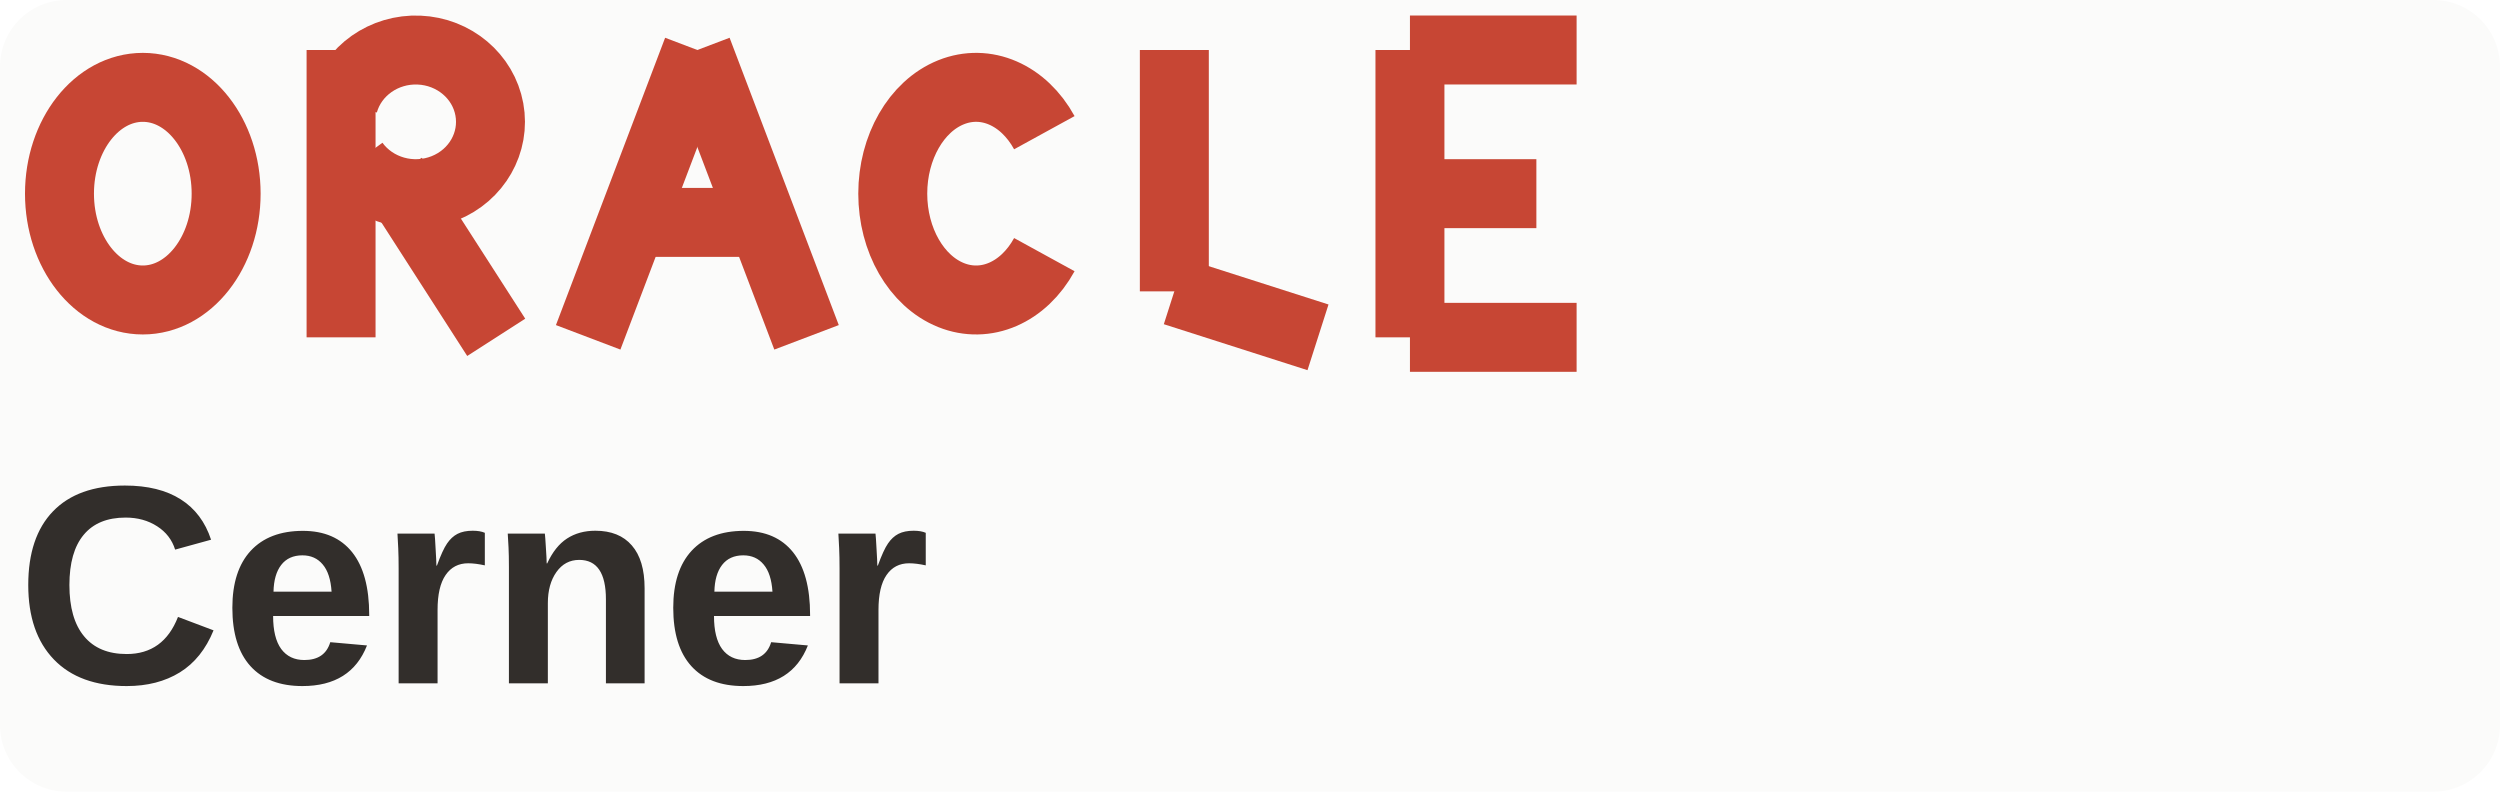
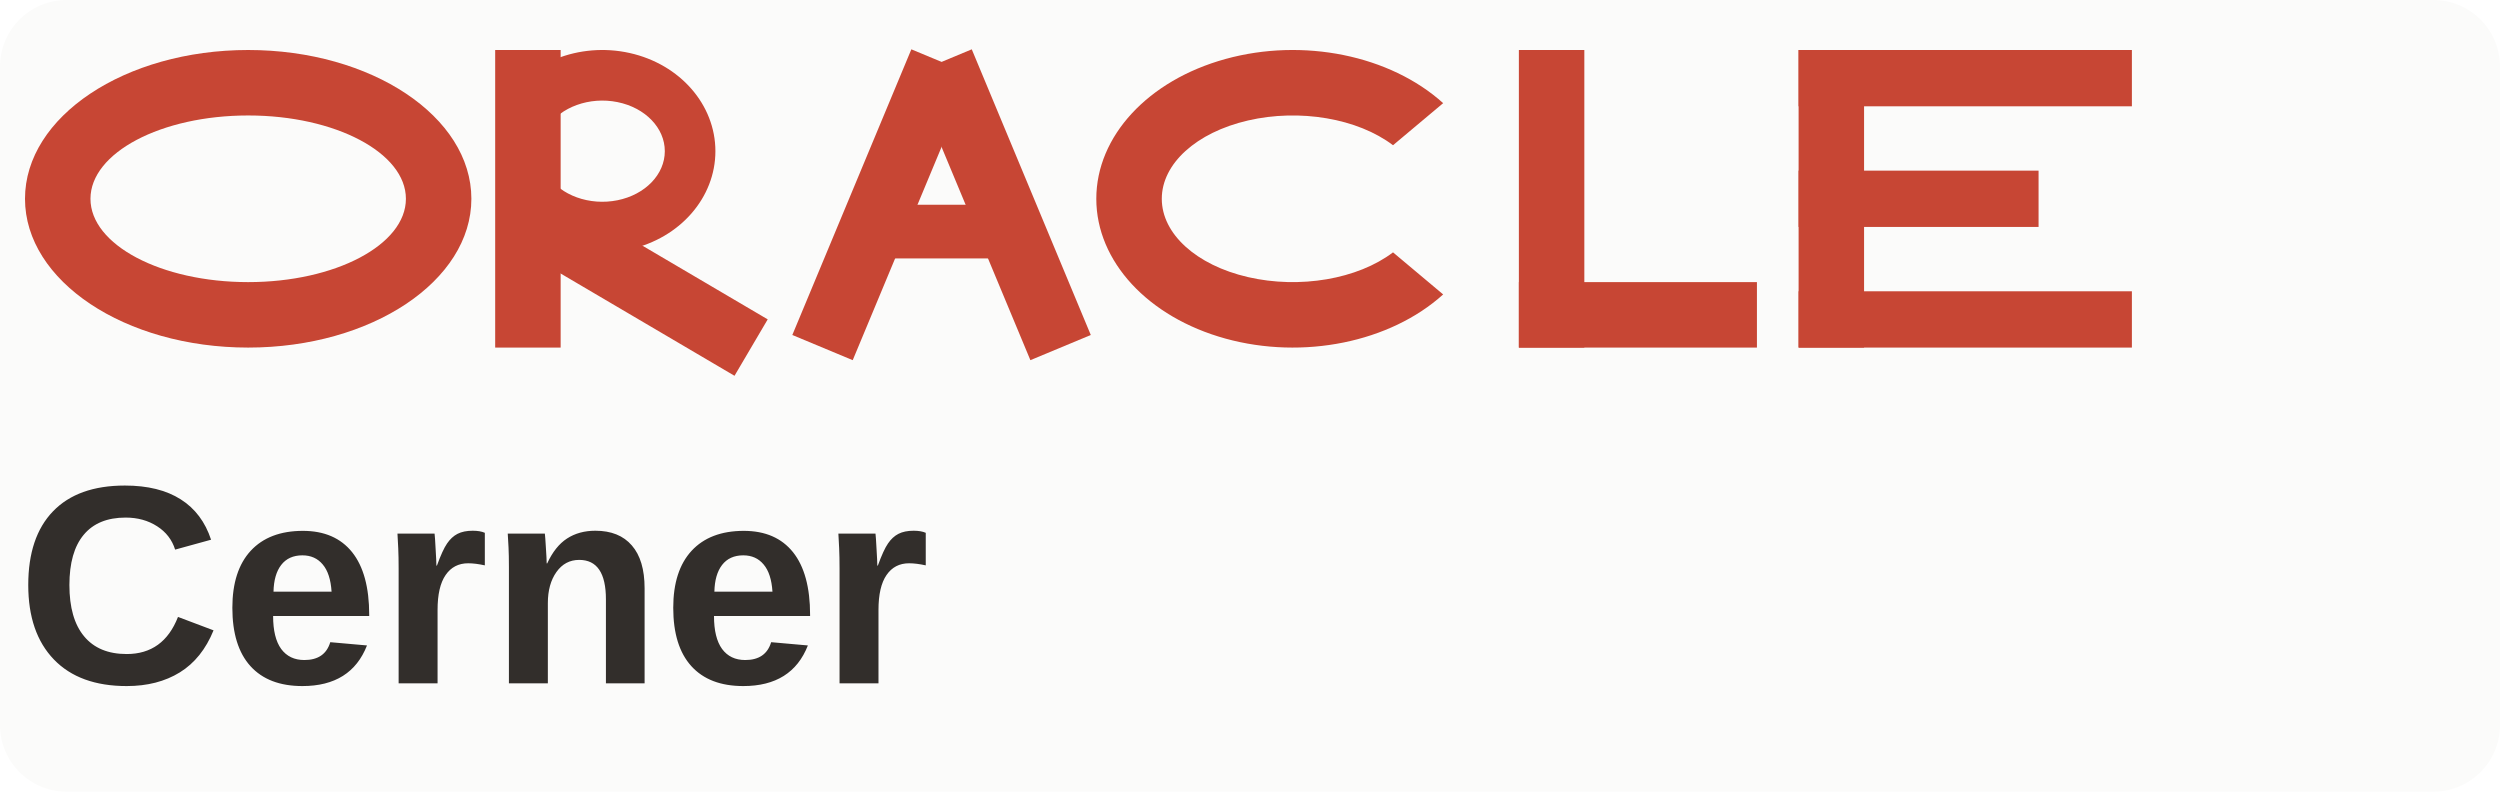
<svg xmlns="http://www.w3.org/2000/svg" viewBox="0 0 300 95">
  <rect width="300" height="95" rx="8" fill="#fbfbfa" />
-   <g transform="translate(3,6) scale(0.3448)">
-     <g transform="translate(0,0)">
-       <ellipse cx="41" cy="50" rx="29" ry="37" fill="none" stroke="#C74634" stroke-width="24" />
+   <g transform="translate(3,6) scale(0.3571)">
+     <g transform="translate(0.00,0)">
+       <path d="M 0.00,50.00 A 75.00,50.00 0 1,0 150.00,50.00 A 75.00,50.00 0 1,0 0.00,50.00 Z M 22.00,50.00 A 53.00,28.00 0 1,1 128.00,50.00 A 53.00,28.00 0 1,1 22.00,50.00 Z" fill="#C74634" fill-rule="evenodd" />
    </g>
-     <g transform="translate(98,0)">
-       <line x1="12.00" y1="0.00" x2="12.00" y2="100.00" stroke="#C74634" stroke-width="24" stroke-linecap="butt" />
-       <path d="M 12.89,18.53 A 26.00,25.00 0 1,1 16.70,39.34" fill="none" stroke="#C74634" stroke-width="24" stroke-linecap="butt" />
-       <line x1="30.00" y1="44.00" x2="66.00" y2="100.00" stroke="#C74634" stroke-width="24" stroke-linecap="butt" />
+     <g transform="translate(158.00,0)">
+       <rect x="0.00" y="0.00" width="22.00" height="100.00" fill="#C74634" />
+       <path d="M 2.45,18.04 A 38.00,34.00 0 1,1 2.45,49.96 L 17.46,41.98 A 21.00,17.00 0 1,0 17.46,26.02 Z" fill="#C74634" />
+       <path d="M 12.42,69.48 L 80.42,109.48 L 91.58,90.52 L 23.58,50.52 Z" fill="#C74634" />
    </g>
-     <g transform="translate(194,0)">
-       <line x1="40.00" y1="0.00" x2="2.00" y2="100.00" stroke="#C74634" stroke-width="24" stroke-linecap="butt" stroke-linejoin="miter" />
-       <line x1="40.00" y1="0.00" x2="78.00" y2="100.00" stroke="#C74634" stroke-width="24" stroke-linecap="butt" stroke-linejoin="miter" />
-       <line x1="17.00" y1="60.00" x2="63.00" y2="60.00" stroke="#C74634" stroke-width="24" stroke-linecap="butt" />
+     <g transform="translate(262.00,0)">
+       <path d="M 35.85,-0.23 L -4.15,95.77 L 16.15,104.23 L 56.15,8.23 Z" fill="#C74634" />
+       <path d="M 35.85,8.23 L 75.85,104.23 L 96.15,95.77 L 56.15,-0.23 Z" fill="#C74634" />
+       <rect x="20.24" y="52.00" width="51.52" height="18.04" fill="#C74634" />
    </g>
-     <g transform="translate(290,0)">
-       <path d="M 64.76,71.22 A 29.00,37.00 0 1,1 64.76,28.78" fill="none" stroke="#C74634" stroke-width="24" stroke-linecap="butt" />
+     <g transform="translate(360.00,0)">
+       <path d="M 116.56,82.14 A 66.00,50.00 0 1,1 116.56,17.86 L 99.71,32.00 A 44.00,28.00 0 1,0 99.71,68.00 Z" fill="#C74634" />
    </g>
-     <g transform="translate(388,0)">
-       <line x1="12.00" y1="0.00" x2="12.00" y2="84.00" stroke="#C74634" stroke-width="24" stroke-linecap="butt" />
-       <line x1="12.00" y1="84.00" x2="62.00" y2="100.00" stroke="#C74634" stroke-width="24" stroke-linecap="butt" stroke-linejoin="round" />
+     <g transform="translate(502.00,0)">
+       <rect x="0.00" y="0.00" width="22.00" height="100.00" fill="#C74634" />
+       <rect x="0.00" y="78.00" width="80.00" height="22.00" fill="#C74634" />
    </g>
-     <g transform="translate(470,0)">
-       <line x1="12.00" y1="0.00" x2="12.00" y2="100.00" stroke="#C74634" stroke-width="24" stroke-linecap="butt" />
-       <line x1="12.00" y1="0.00" x2="70.00" y2="0.00" stroke="#C74634" stroke-width="24" stroke-linecap="butt" />
-       <line x1="12.00" y1="50.00" x2="56.00" y2="50.00" stroke="#C74634" stroke-width="24" stroke-linecap="butt" />
-       <line x1="12.00" y1="100.00" x2="70.00" y2="100.00" stroke="#C74634" stroke-width="24" stroke-linecap="butt" />
+     <g transform="translate(596.00,0)">
+       <rect x="0.00" y="0.00" width="22.00" height="100.00" fill="#C74634" />
+       <rect x="0.00" y="0.00" width="112.00" height="18.92" fill="#C74634" />
+       <rect x="0.00" y="40.54" width="80.64" height="18.92" fill="#C74634" />
+       <rect x="0.00" y="81.08" width="112.00" height="18.92" fill="#C74634" />
    </g>
  </g>
  <text x="2" y="82" font-family="Arial, Helvetica, sans-serif" font-weight="700" font-size="34" fill="#322E2B">Cerner</text>
</svg>
